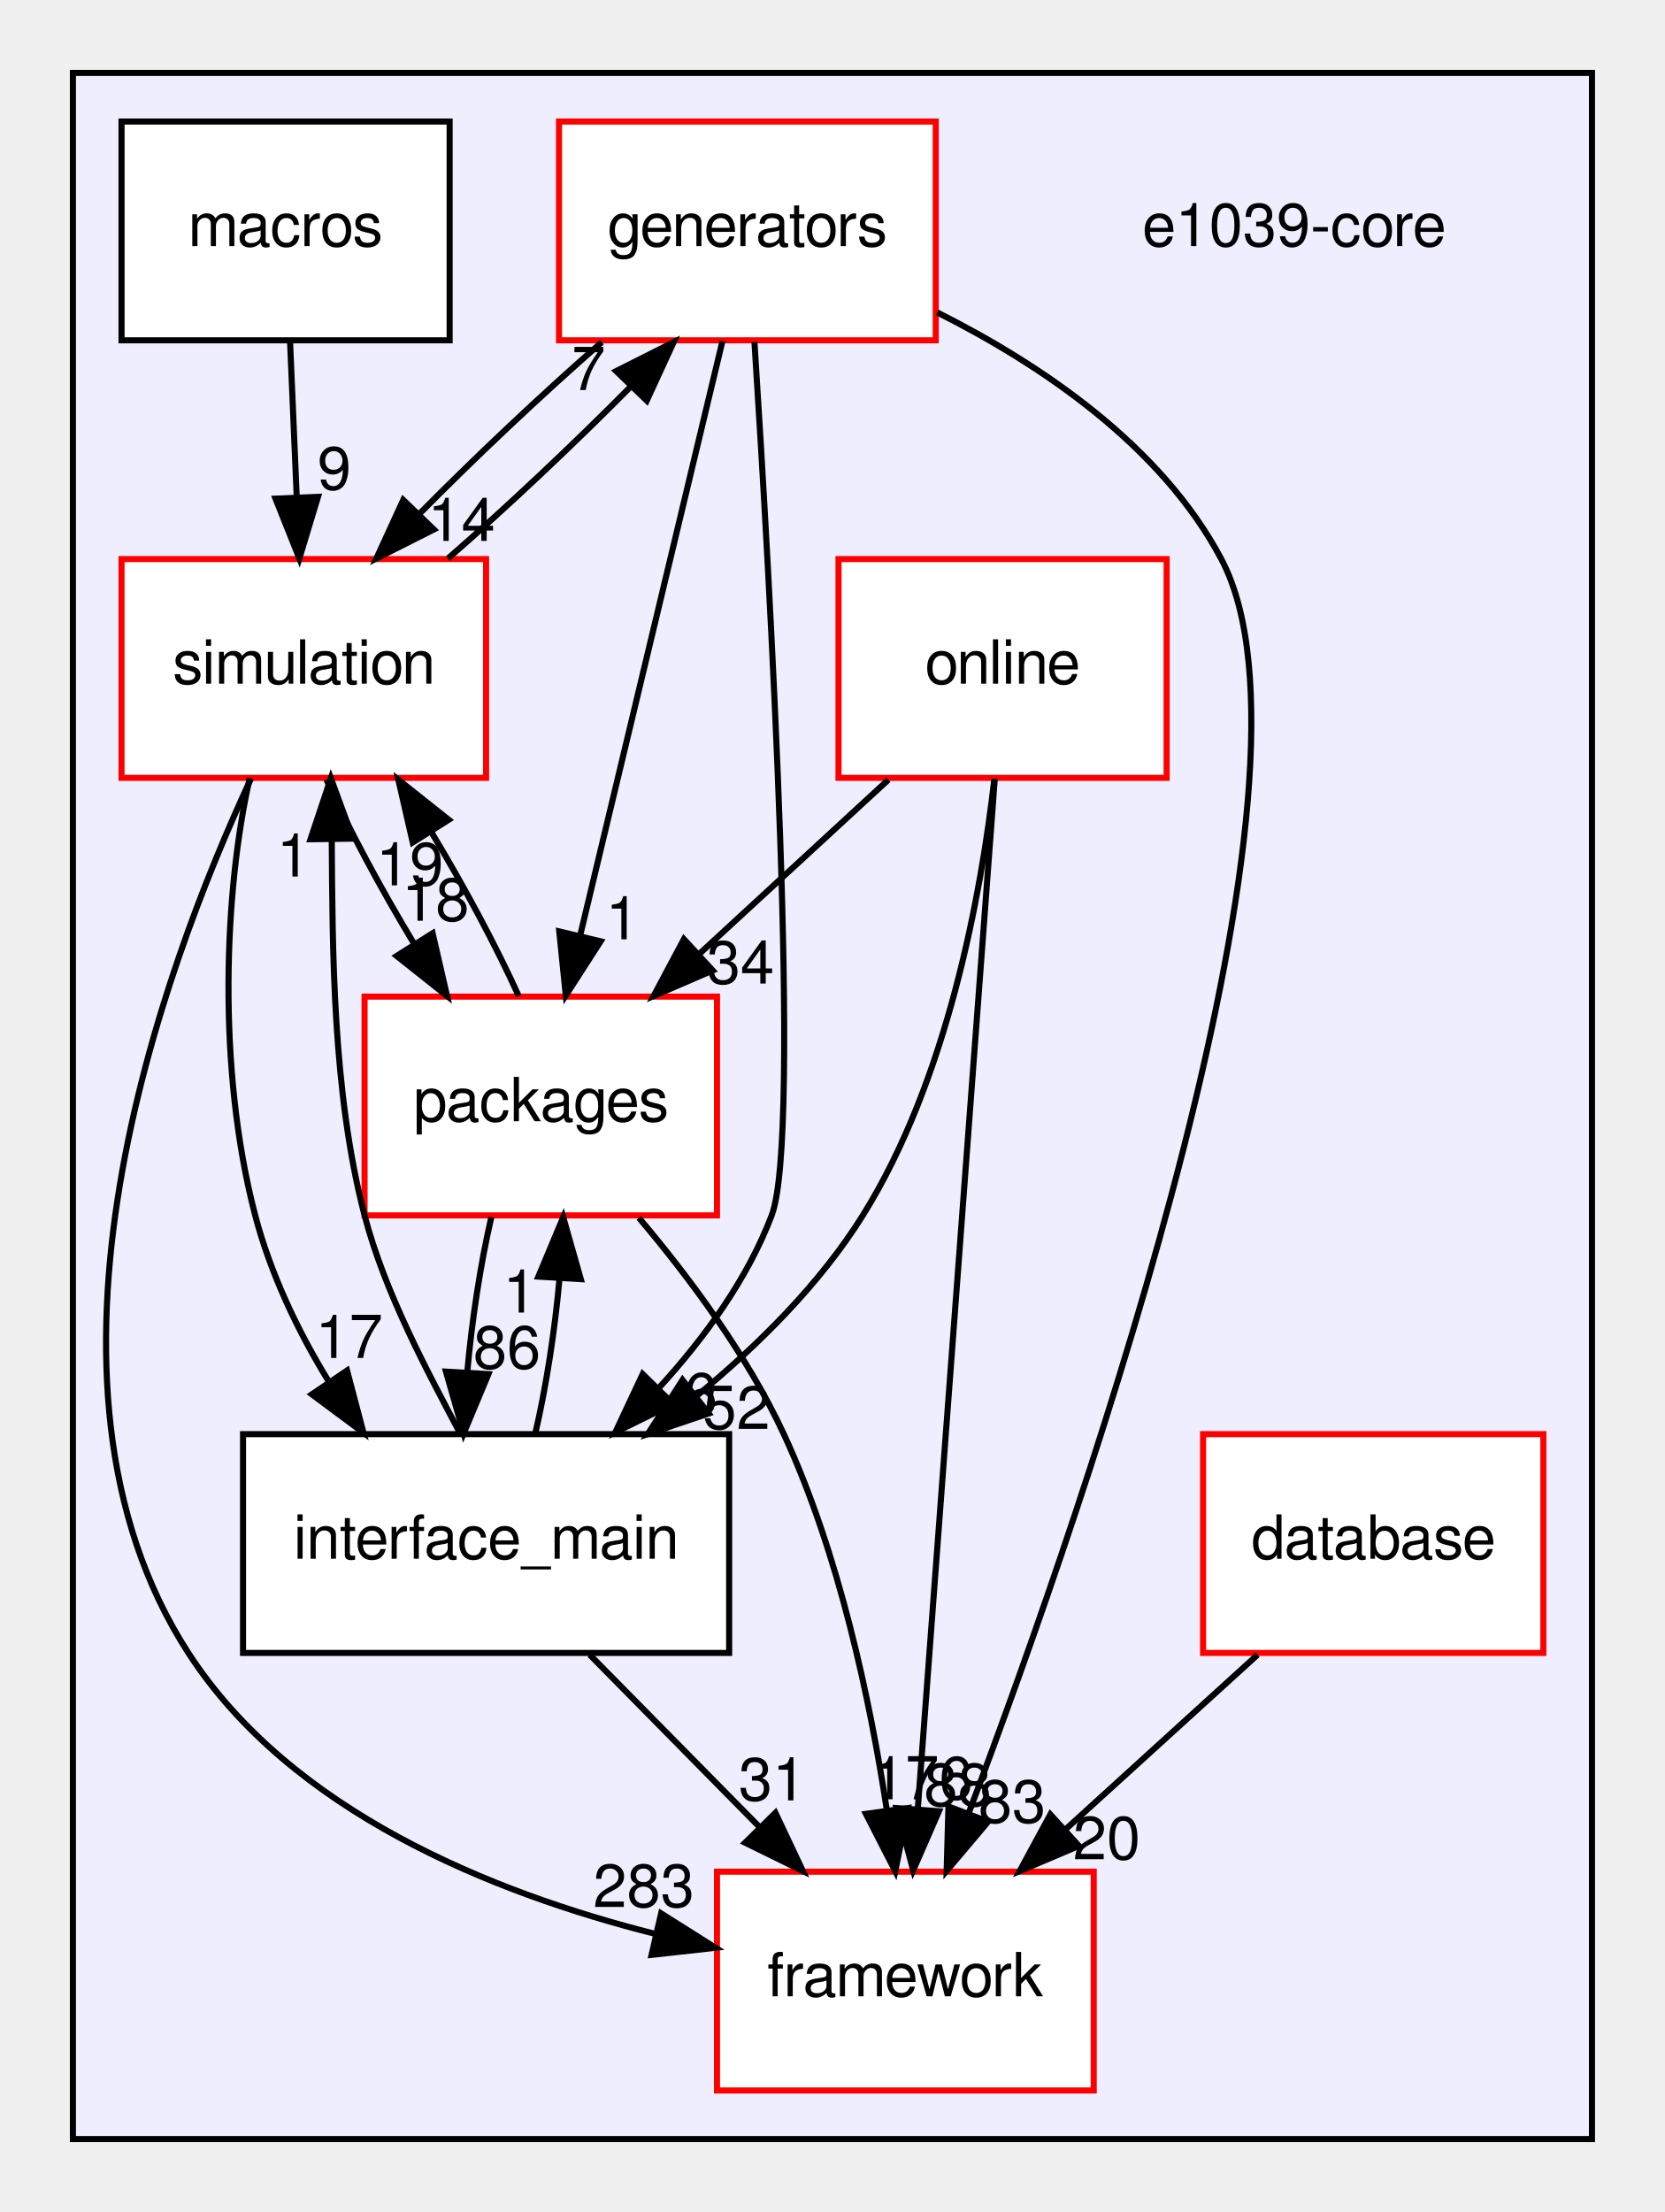
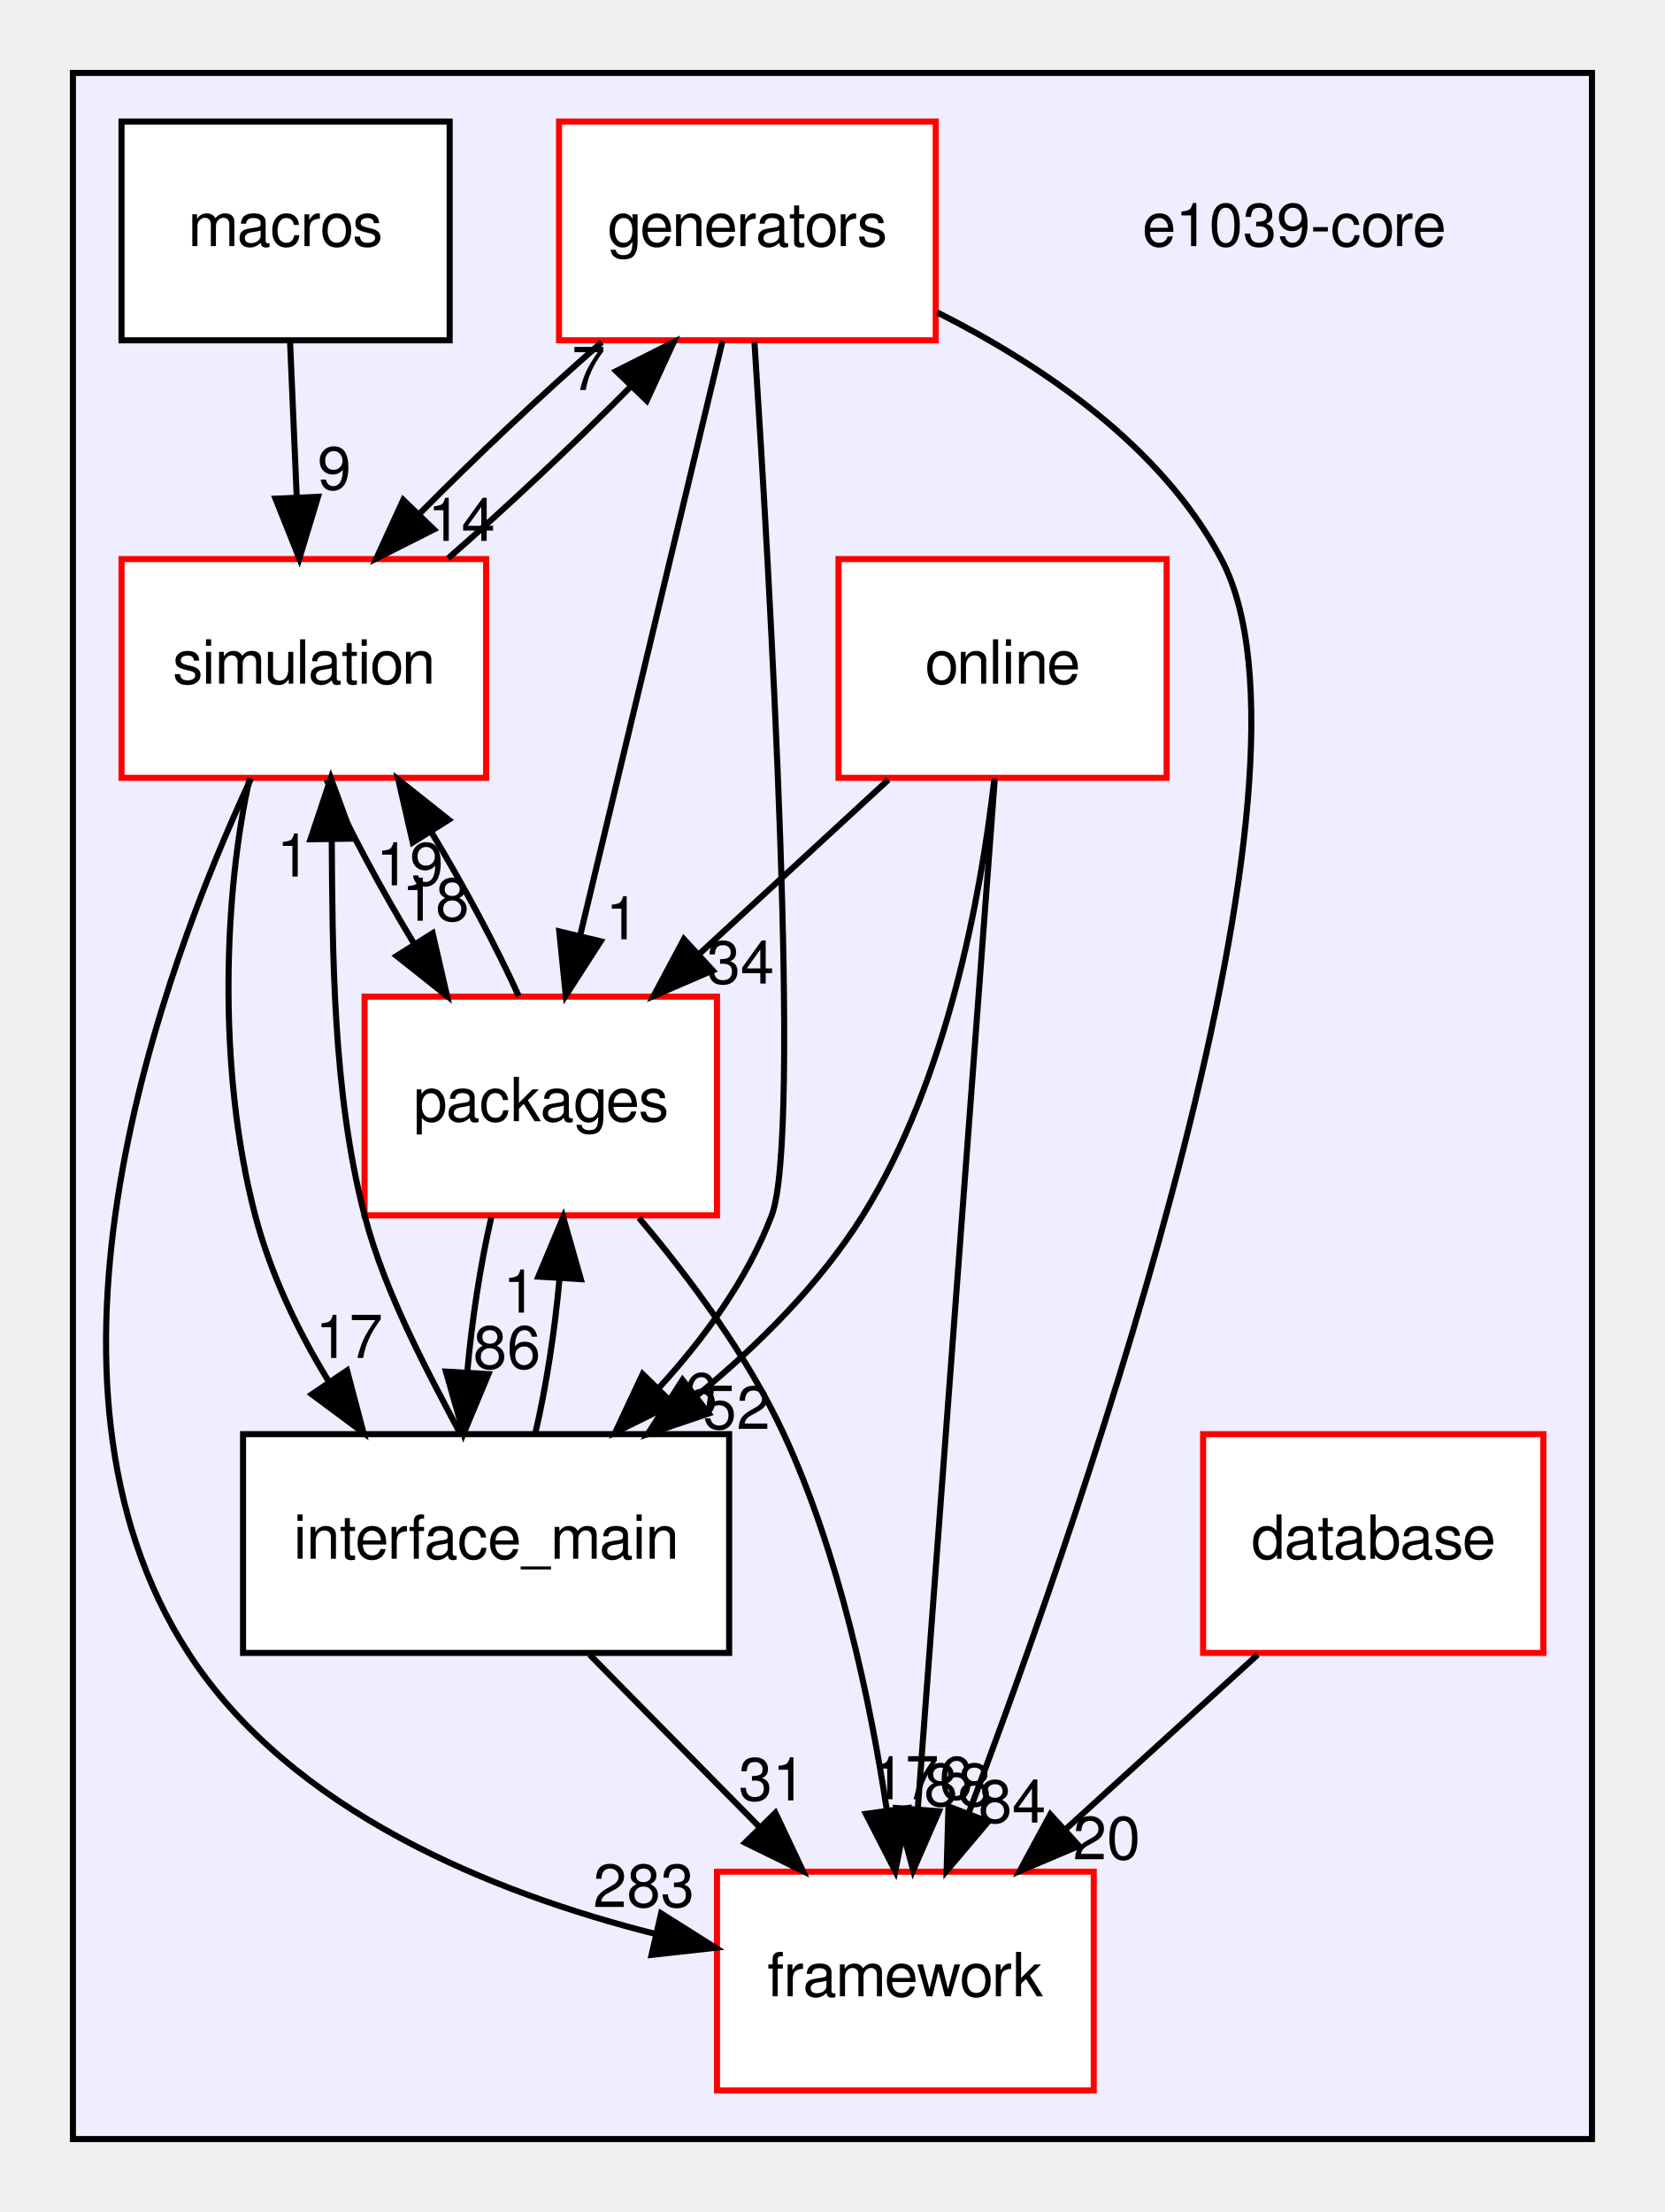
<svg xmlns="http://www.w3.org/2000/svg" xmlns:xlink="http://www.w3.org/1999/xlink" width="274pt" height="364pt" viewBox="0.00 0.00 274.00 364.00">
  <g id="graph0" class="graph" transform="scale(1 1) rotate(0) translate(4 360)">
    <g id="clust1" class="cluster">
      <g id="a_clust1">
        <a xlink:href="dir_7035d53134d2db8ceacffe687127f7fc.html" target="_top">
          <polygon fill="#eeeeff" stroke="black" points="8,-8 8,-348 258,-348 258,-8 8,-8" />
        </a>
      </g>
    </g>
    <g id="node1" class="node">
      <text text-anchor="middle" x="209" y="-319.5" font-family="FreeSans" font-size="10.00">e1039-core</text>
    </g>
    <g id="node2" class="node">
      <g id="a_node2">
        <a xlink:href="dir_e620be7b0de83db1230223b0f3738122.html" target="_top" xlink:title="database">
          <polygon fill="white" stroke="red" points="250,-124 194,-124 194,-88 250,-88 250,-124" />
          <text text-anchor="middle" x="222" y="-103.5" font-family="FreeSans" font-size="10.00">database</text>
        </a>
      </g>
    </g>
    <g id="node3" class="node">
      <g id="a_node3">
        <a xlink:href="dir_ec5b6dea0f546bb9c4903c2bcb98e114.html" target="_top" xlink:title="framework">
          <polygon fill="white" stroke="red" points="176,-52 114,-52 114,-16 176,-16 176,-52" />
          <text text-anchor="middle" x="145" y="-31.5" font-family="FreeSans" font-size="10.00">framework</text>
        </a>
      </g>
    </g>
    <g id="edge8" class="edge">
      <path fill="none" stroke="black" d="M202.966,-87.697C193.455,-79.05 181.793,-68.449 171.43,-59.027" />
      <polygon fill="black" stroke="black" points="173.569,-56.241 163.815,-52.104 168.86,-61.421 173.569,-56.241" />
      <g id="a_edge8-headlabel">
        <a xlink:href="dir_000047_000051.html" target="_top" xlink:title="20">
          <text text-anchor="middle" x="178.138" y="-54.058" font-family="FreeSans" font-size="10.00">20</text>
        </a>
      </g>
    </g>
    <g id="node4" class="node">
      <g id="a_node4">
        <a xlink:href="dir_1a6567115d8fe4eed7adc9cd640ab127.html" target="_top" xlink:title="generators">
          <polygon fill="white" stroke="red" points="150,-340 88,-340 88,-304 150,-304 150,-340" />
          <text text-anchor="middle" x="119" y="-319.5" font-family="FreeSans" font-size="10.00">generators</text>
        </a>
      </g>
    </g>
    <g id="node9" class="node">
      <g id="a_node9">
        <a xlink:href="dir_0a538a087021ce8adf1d4849fdeba031.html" target="_top" xlink:title="simulation">
          <polygon fill="white" stroke="red" points="76,-268 16,-268 16,-232 76,-232 76,-268" />
          <text text-anchor="middle" x="46" y="-247.5" font-family="FreeSans" font-size="10.00">simulation</text>
        </a>
      </g>
    </g>
    <g id="edge16" class="edge">
      <path fill="none" stroke="black" d="M95.039,-303.697C85.228,-295.135 74.118,-284.656 64.884,-275.304" />
      <polygon fill="black" stroke="black" points="67.403,-272.874 57.942,-268.104 62.364,-277.733 67.403,-272.874" />
      <g id="a_edge16-headlabel">
        <a xlink:href="dir_000055_000074.html" target="_top" xlink:title="14">
          <text text-anchor="middle" x="71.942" y="-270.991" font-family="FreeSans" font-size="10.00">14</text>
        </a>
      </g>
    </g>
    <g id="node8" class="node">
      <g id="a_node8">
        <a xlink:href="dir_5e295cd396ed00d01dcf10a6f0e423f9.html" target="_top" xlink:title="packages">
          <polygon fill="white" stroke="red" points="114,-196 56,-196 56,-160 114,-160 114,-196" />
          <text text-anchor="middle" x="85" y="-175.5" font-family="FreeSans" font-size="10.00">packages</text>
        </a>
      </g>
    </g>
    <g id="edge17" class="edge">
      <path fill="none" stroke="black" d="M114.899,-303.871C109.079,-279.564 98.365,-234.819 91.468,-206.013" />
      <polygon fill="black" stroke="black" points="94.848,-205.099 89.116,-196.189 88.041,-206.729 94.848,-205.099" />
      <g id="a_edge17-headlabel">
        <a xlink:href="dir_000055_000070.html" target="_top" xlink:title="1">
          <text text-anchor="middle" x="98.446" y="-205.434" font-family="FreeSans" font-size="10.00">1</text>
        </a>
      </g>
    </g>
    <g id="node5" class="node">
      <g id="a_node5">
        <a xlink:href="dir_21fa564a88be47a3879b0c5d4f9e77d5.html" target="_top" xlink:title="interface_main">
          <polygon fill="white" stroke="black" points="116,-124 36,-124 36,-88 116,-88 116,-124" />
          <text text-anchor="middle" x="76" y="-103.5" font-family="FreeSans" font-size="10.00">interface_main</text>
        </a>
      </g>
    </g>
    <g id="edge18" class="edge">
      <path fill="none" stroke="black" d="M120.165,-303.718C122.676,-264.896 127.985,-173.136 123,-160 119.032,-149.544 111.952,-139.829 104.472,-131.647" />
      <polygon fill="black" stroke="black" points="106.767,-128.989 97.267,-124.299 101.769,-133.89 106.767,-128.989" />
      <g id="a_edge18-headlabel">
        <a xlink:href="dir_000055_000062.html" target="_top" xlink:title="6">
          <text text-anchor="middle" x="111.311" y="-127.067" font-family="FreeSans" font-size="10.00">6</text>
        </a>
      </g>
    </g>
    <g id="edge19" class="edge">
      <path fill="none" stroke="black" d="M150.246,-308.591C167.388,-299.977 187.117,-286.665 197,-268 215.996,-232.127 175.48,-114.742 155.401,-61.583" />
      <polygon fill="black" stroke="black" points="158.633,-60.237 151.795,-52.144 152.094,-62.735 158.633,-60.237" />
      <g id="a_edge19-headlabel">
-         <a xlink:href="dir_000055_000051.html" target="_top" xlink:title="83">
-           <text text-anchor="middle" x="162.568" y="-60.081" font-family="FreeSans" font-size="10.00">83</text>
+         <a xlink:href="dir_000055_000051.html" target="_top" xlink:title="84">
+           <text text-anchor="middle" x="162.568" y="-60.081" font-family="FreeSans" font-size="10.00">84</text>
        </a>
      </g>
    </g>
    <g id="edge10" class="edge">
      <path fill="none" stroke="black" d="M71.675,-124.23C66.423,-134.176 59.346,-147.215 56,-160 50.694,-180.274 50.73,-204.045 50.598,-221.918" />
      <polygon fill="black" stroke="black" points="47.098,-221.895 50.452,-231.944 54.097,-221.996 47.098,-221.895" />
      <g id="a_edge10-headlabel">
        <a xlink:href="dir_000062_000074.html" target="_top" xlink:title="1">
          <text text-anchor="middle" x="44.311" y="-215.759" font-family="FreeSans" font-size="10.00">1</text>
        </a>
      </g>
    </g>
    <g id="edge11" class="edge">
      <path fill="none" stroke="black" d="M84.094,-124.104C85.888,-131.791 87.315,-141.054 88.09,-149.665" />
      <polygon fill="black" stroke="black" points="84.599,-149.924 88.691,-159.697 91.586,-149.505 84.599,-149.924" />
      <g id="a_edge11-headlabel">
        <a xlink:href="dir_000062_000070.html" target="_top" xlink:title="1">
          <text text-anchor="middle" x="81.549" y="-144.006" font-family="FreeSans" font-size="10.00">1</text>
        </a>
      </g>
    </g>
    <g id="edge12" class="edge">
      <path fill="none" stroke="black" d="M93.056,-87.697C101.495,-79.135 111.825,-68.656 121.043,-59.304" />
      <polygon fill="black" stroke="black" points="123.613,-61.683 128.14,-52.104 118.627,-56.769 123.613,-61.683" />
      <g id="a_edge12-headlabel">
        <a xlink:href="dir_000062_000051.html" target="_top" xlink:title="31">
          <text text-anchor="middle" x="123.111" y="-63.736" font-family="FreeSans" font-size="10.00">31</text>
        </a>
      </g>
    </g>
    <g id="node6" class="node">
      <g id="a_node6">
        <a xlink:href="dir_0987381a3d6260ef070a766a46bdeb23.html" target="_top" xlink:title="macros">
          <polygon fill="white" stroke="black" points="70,-340 16,-340 16,-304 70,-304 70,-340" />
          <text text-anchor="middle" x="43" y="-319.5" font-family="FreeSans" font-size="10.00">macros</text>
        </a>
      </g>
    </g>
    <g id="edge9" class="edge">
      <path fill="none" stroke="black" d="M43.742,-303.697C44.072,-295.983 44.469,-286.712 44.838,-278.112" />
      <polygon fill="black" stroke="black" points="48.336,-278.245 45.267,-268.104 41.342,-277.945 48.336,-278.245" />
      <g id="a_edge9-headlabel">
        <a xlink:href="dir_000063_000074.html" target="_top" xlink:title="9">
          <text text-anchor="middle" x="51.018" y="-279.458" font-family="FreeSans" font-size="10.00">9</text>
        </a>
      </g>
    </g>
    <g id="node7" class="node">
      <g id="a_node7">
        <a xlink:href="dir_4b151b34c4266ac387899d041942947f.html" target="_top" xlink:title="online">
          <polygon fill="white" stroke="red" points="188,-268 134,-268 134,-232 188,-232 188,-268" />
          <text text-anchor="middle" x="161" y="-247.5" font-family="FreeSans" font-size="10.00">online</text>
        </a>
      </g>
    </g>
    <g id="edge13" class="edge">
      <path fill="none" stroke="black" d="M142.213,-231.697C132.826,-223.05 121.316,-212.449 111.087,-203.027" />
      <polygon fill="black" stroke="black" points="113.297,-200.305 103.57,-196.104 108.555,-205.454 113.297,-200.305" />
      <g id="a_edge13-headlabel">
        <a xlink:href="dir_000065_000070.html" target="_top" xlink:title="34">
          <text text-anchor="middle" x="117.865" y="-198.152" font-family="FreeSans" font-size="10.00">34</text>
        </a>
      </g>
    </g>
    <g id="edge14" class="edge">
      <path fill="none" stroke="black" d="M159.634,-231.724C157.47,-212.852 151.947,-182.335 138,-160 130.957,-148.722 120.74,-138.586 110.624,-130.273" />
      <polygon fill="black" stroke="black" points="112.633,-127.401 102.596,-124.01 108.327,-132.92 112.633,-127.401" />
      <g id="a_edge14-headlabel">
        <a xlink:href="dir_000065_000062.html" target="_top" xlink:title="52">
          <text text-anchor="middle" x="117.214" y="-124.874" font-family="FreeSans" font-size="10.00">52</text>
        </a>
      </g>
    </g>
    <g id="edge15" class="edge">
      <path fill="none" stroke="black" d="M159.718,-231.849C156.95,-194.832 150.397,-107.181 147.048,-62.386" />
      <polygon fill="black" stroke="black" points="150.524,-61.944 146.288,-52.233 143.544,-62.466 150.524,-61.944" />
      <g id="a_edge15-headlabel">
        <a xlink:href="dir_000065_000051.html" target="_top" xlink:title="88">
          <text text-anchor="middle" x="153.624" y="-62.817" font-family="FreeSans" font-size="10.00">88</text>
        </a>
      </g>
    </g>
    <g id="edge5" class="edge">
      <path fill="none" stroke="black" d="M81.365,-196.104C77.697,-204.214 72.419,-214.076 66.986,-223.078" />
      <polygon fill="black" stroke="black" points="63.926,-221.37 61.556,-231.697 69.848,-225.102 63.926,-221.37" />
      <g id="a_edge5-headlabel">
        <a xlink:href="dir_000070_000074.html" target="_top" xlink:title="19">
          <text text-anchor="middle" x="63.44" y="-214.315" font-family="FreeSans" font-size="10.00">19</text>
        </a>
      </g>
    </g>
    <g id="edge6" class="edge">
      <path fill="none" stroke="black" d="M76.86,-159.697C75.072,-151.983 73.654,-142.712 72.891,-134.112" />
      <polygon fill="black" stroke="black" points="76.383,-133.882 72.304,-124.104 69.395,-134.292 76.383,-133.882" />
      <g id="a_edge6-headlabel">
        <a xlink:href="dir_000070_000062.html" target="_top" xlink:title="86">
          <text text-anchor="middle" x="79.428" y="-134.805" font-family="FreeSans" font-size="10.00">86</text>
        </a>
      </g>
    </g>
    <g id="edge7" class="edge">
      <path fill="none" stroke="black" d="M101.145,-159.604C109.419,-149.811 118.992,-136.971 125,-124 134.125,-104.3 139.213,-80.175 141.97,-62.015" />
      <polygon fill="black" stroke="black" points="145.44,-62.475 143.337,-52.091 138.505,-61.519 145.44,-62.475" />
      <g id="a_edge7-headlabel">
        <a xlink:href="dir_000070_000051.html" target="_top" xlink:title="176">
          <text text-anchor="middle" x="147.762" y="-63.923" font-family="FreeSans" font-size="10.00">176</text>
        </a>
      </g>
    </g>
    <g id="edge1" class="edge">
      <path fill="none" stroke="black" d="M49.725,-231.697C53.419,-223.559 58.712,-213.689 64.147,-204.701" />
      <polygon fill="black" stroke="black" points="67.196,-206.428 69.575,-196.104 61.277,-202.691 67.196,-206.428" />
      <g id="a_edge1-headlabel">
        <a xlink:href="dir_000074_000070.html" target="_top" xlink:title="18">
          <text text-anchor="middle" x="67.677" y="-208.484" font-family="FreeSans" font-size="10.00">18</text>
        </a>
      </g>
    </g>
    <g id="edge2" class="edge">
      <path fill="none" stroke="black" d="M37.099,-231.944C32.962,-213.786 31.623,-184.367 38,-160 40.457,-150.611 44.927,-141.085 50.058,-132.748" />
      <polygon fill="black" stroke="black" points="53.116,-134.474 55.822,-124.23 47.319,-130.551 53.116,-134.474" />
      <g id="a_edge2-headlabel">
        <a xlink:href="dir_000074_000062.html" target="_top" xlink:title="17">
          <text text-anchor="middle" x="53.453" y="-136.542" font-family="FreeSans" font-size="10.00">17</text>
        </a>
      </g>
    </g>
    <g id="edge3" class="edge">
      <path fill="none" stroke="black" d="M37.299,-231.861C22.746,-200.541 -2.205,-133.133 27,-88 43.877,-61.919 76.968,-48.549 103.823,-41.768" />
      <polygon fill="black" stroke="black" points="104.804,-45.134 113.763,-39.479 103.233,-38.312 104.804,-45.134" />
      <g id="a_edge3-headlabel">
        <a xlink:href="dir_000074_000051.html" target="_top" xlink:title="283">
          <text text-anchor="middle" x="101.938" y="-46.207" font-family="FreeSans" font-size="10.00">283</text>
        </a>
      </g>
    </g>
    <g id="edge4" class="edge">
      <path fill="none" stroke="black" d="M69.732,-268.104C79.524,-276.636 90.638,-287.108 99.9,-296.478" />
      <polygon fill="black" stroke="black" points="97.407,-298.934 106.871,-303.697 102.442,-294.072 97.407,-298.934" />
      <g id="a_edge4-headlabel">
        <a xlink:href="dir_000074_000055.html" target="_top" xlink:title="7">
          <text text-anchor="middle" x="92.867" y="-295.82" font-family="FreeSans" font-size="10.00">7</text>
        </a>
      </g>
    </g>
  </g>
</svg>
